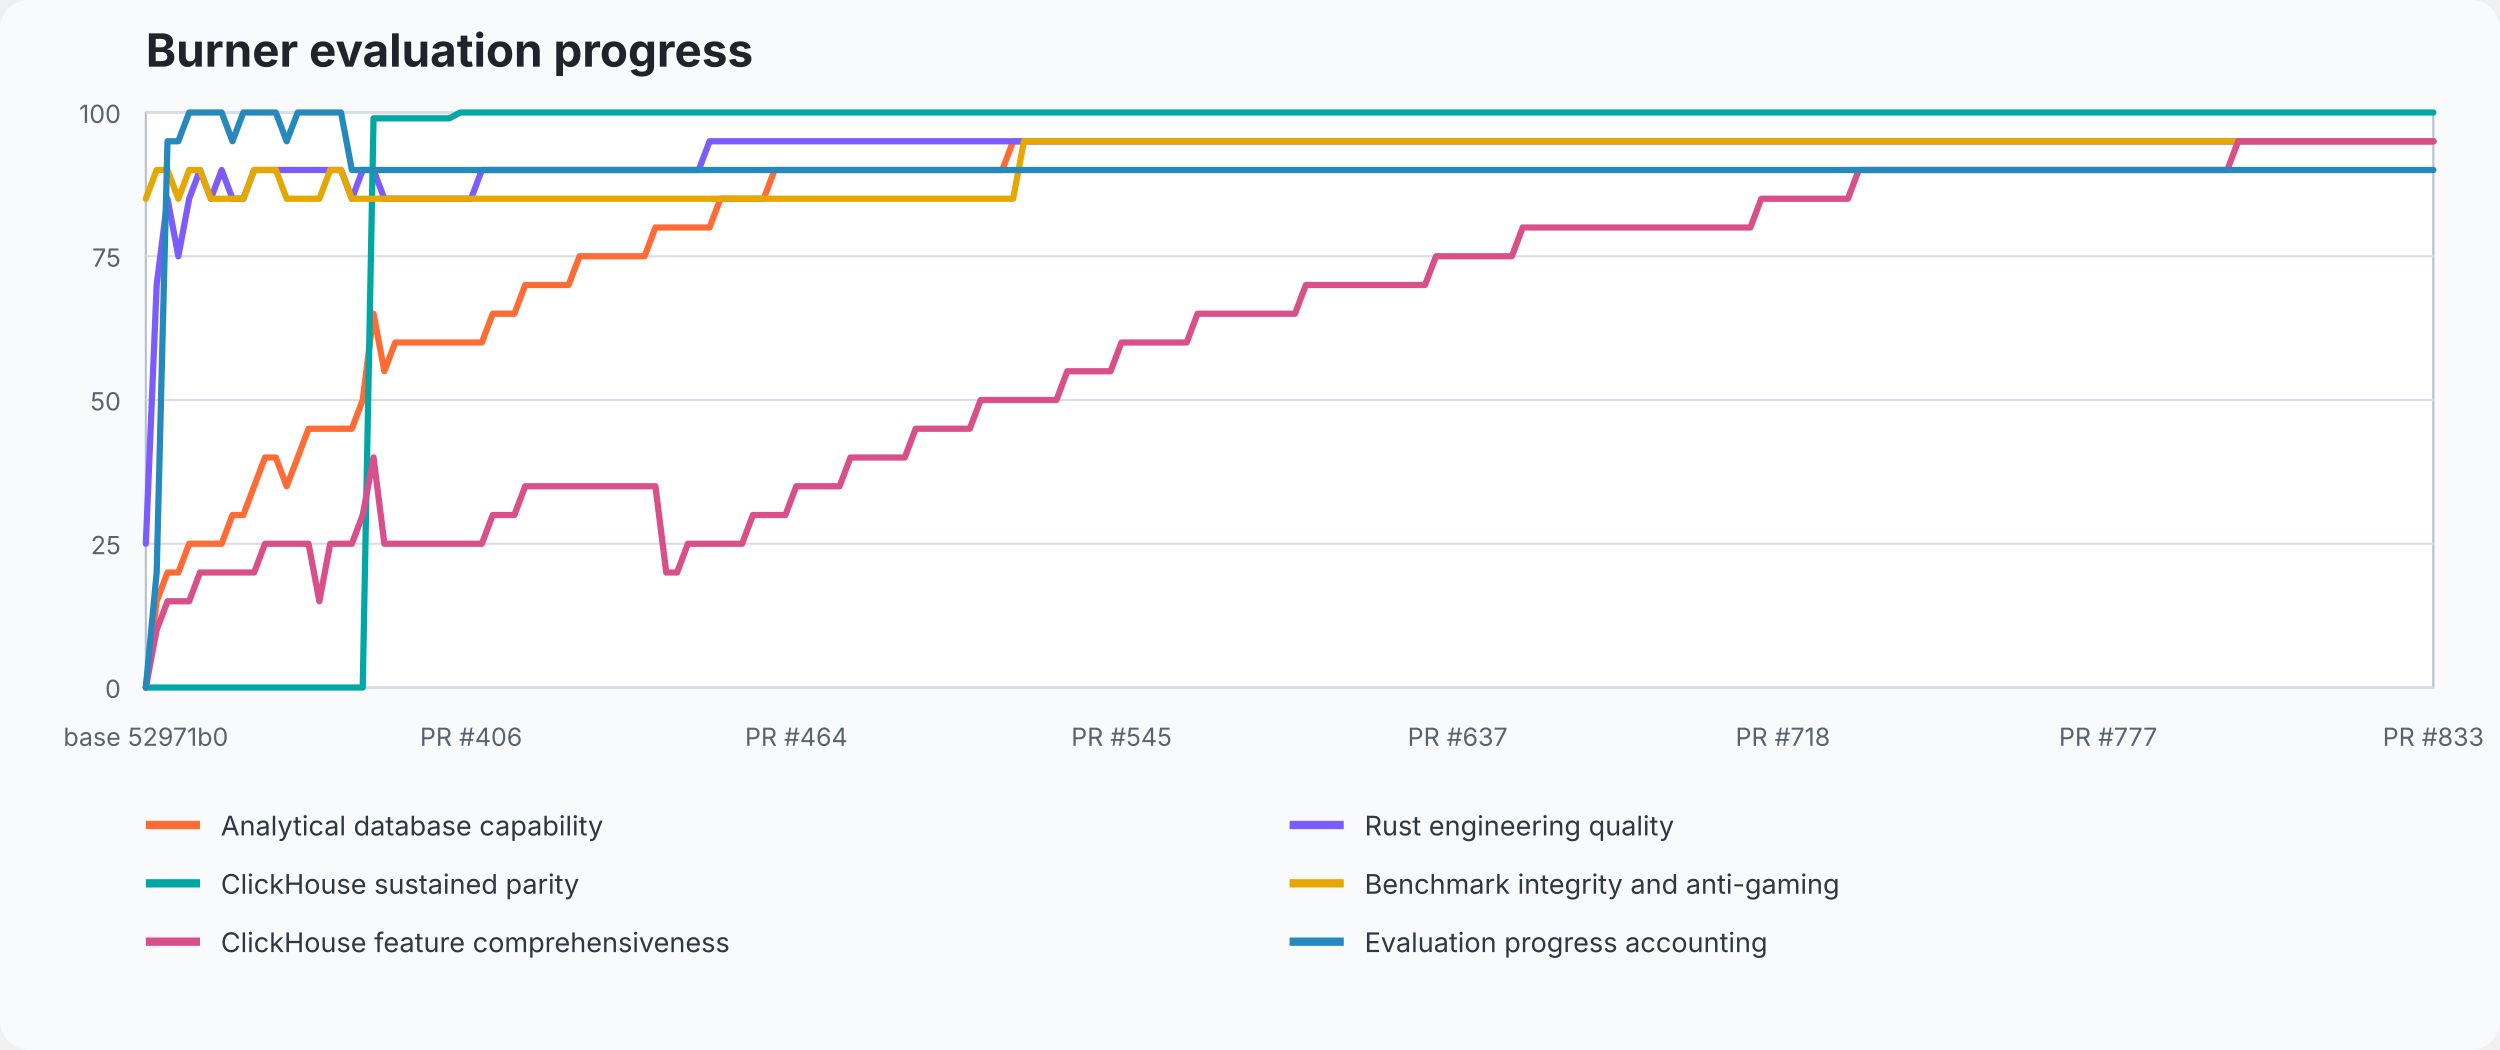
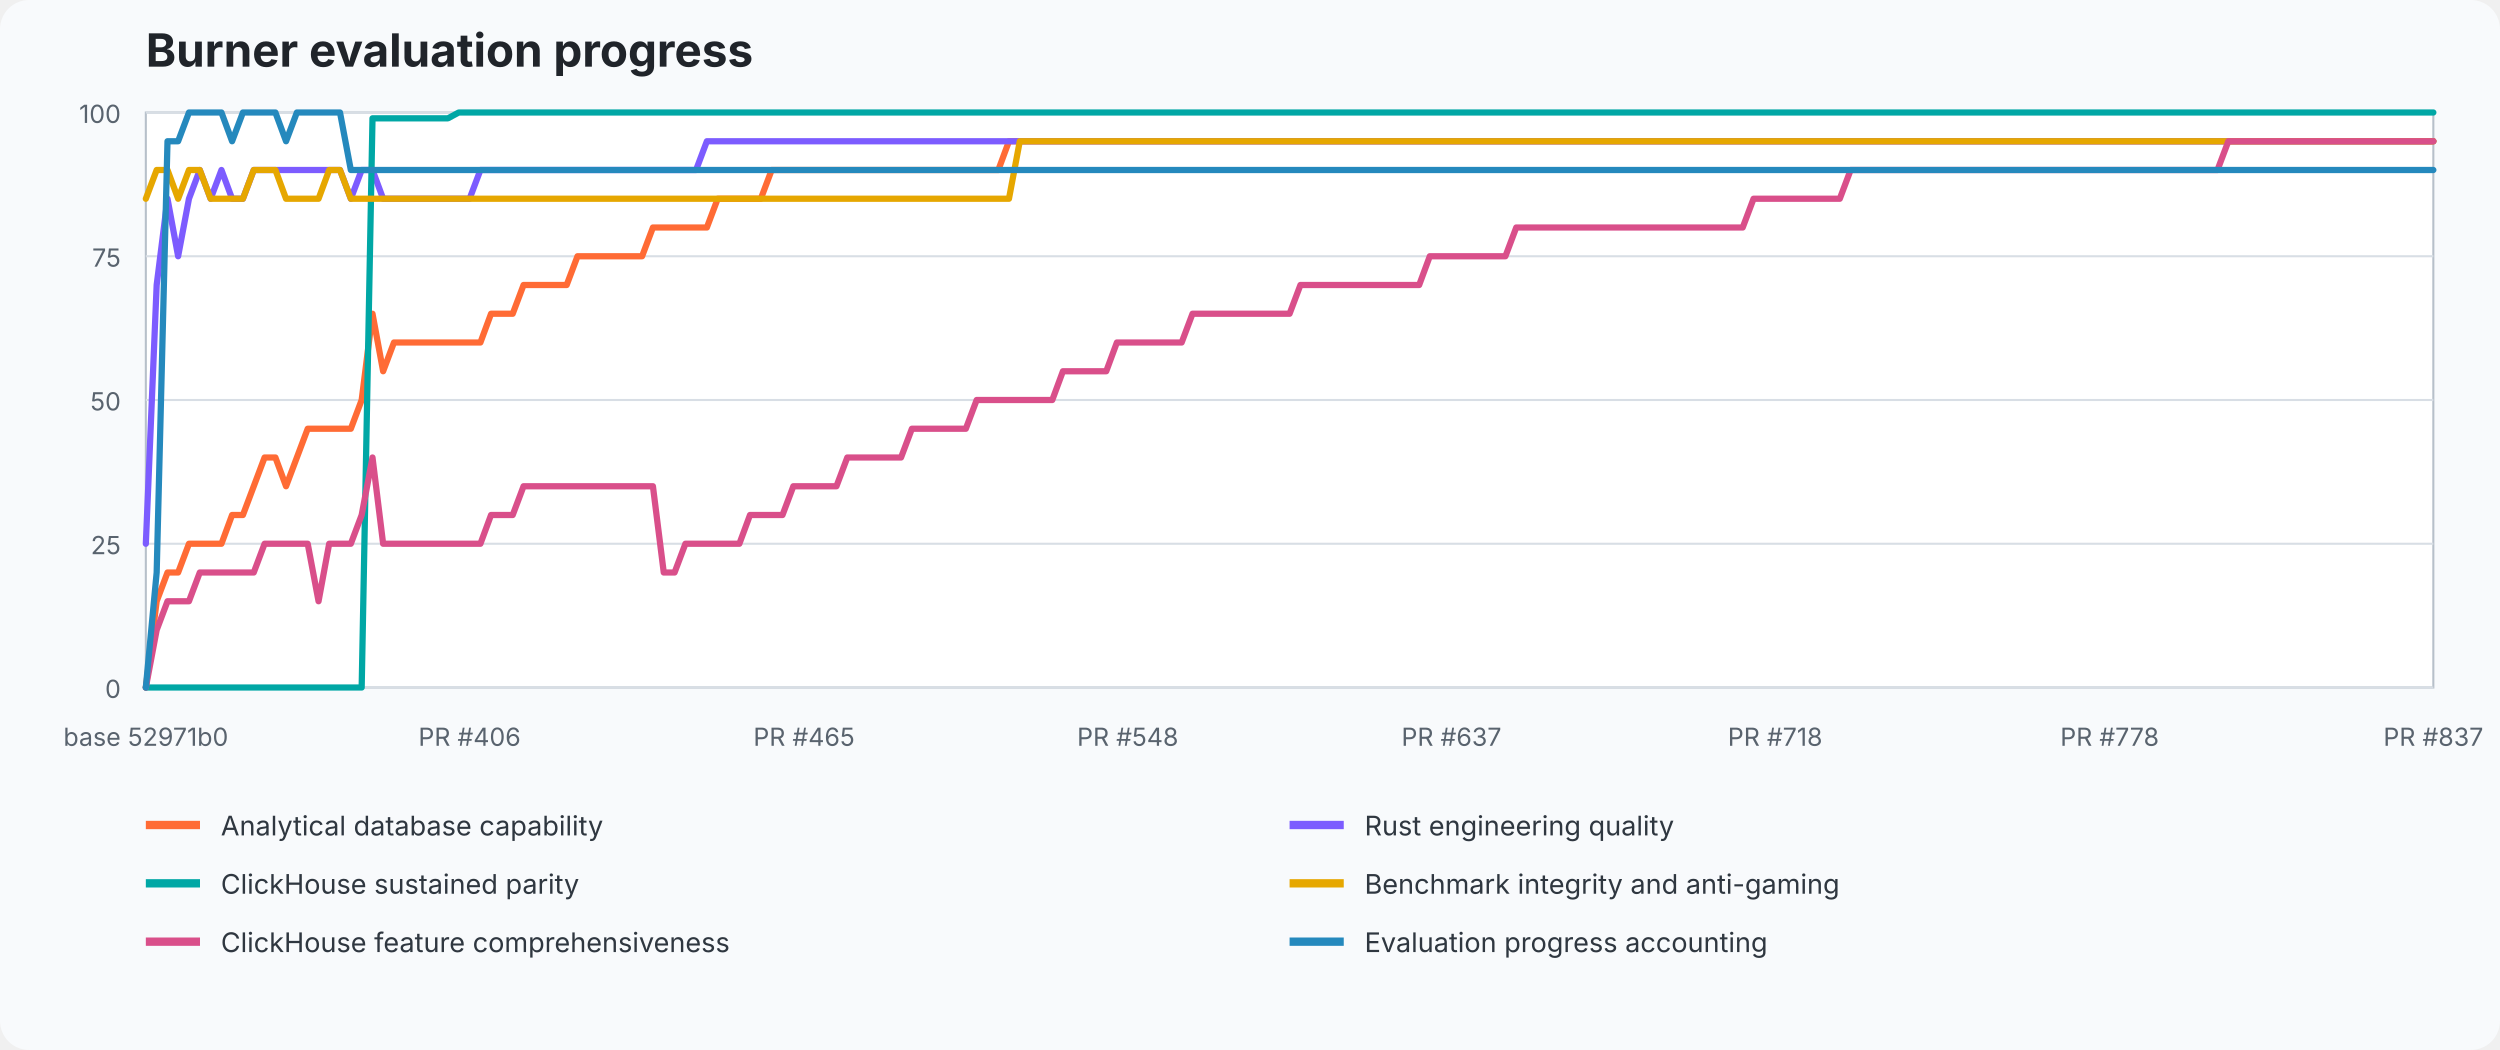
<svg xmlns="http://www.w3.org/2000/svg" width="1200" height="504" viewBox="0 0 1200 504" role="img" aria-labelledby="title desc">
  <style>text{font-family:ui-sans-serif,system-ui,-apple-system,BlinkMacSystemFont,"Segoe UI",sans-serif}.title{font-size:22px;font-weight:700;fill:#20242a}.axis{font-size:12px;fill:#59636e}.legend{font-size:13px;fill:#2f3740}.grid{stroke:#d8dee5;stroke-width:1}.plot{fill:#fff;stroke:#b7c0ca}</style>
  <rect width="100%" height="100%" fill="#f8fafc" rx="14" />
  <text x="70" y="32" class="title">Burner evaluation progress</text>
  <rect x="70" y="54" width="1098" height="276" class="plot" />
  <line x1="70" y1="330" x2="1168" y2="330" class="grid" />
  <text x="58" y="335" text-anchor="end" class="axis">0</text>
  <line x1="70" y1="261" x2="1168" y2="261" class="grid" />
  <text x="58" y="266" text-anchor="end" class="axis">25</text>
  <line x1="70" y1="192" x2="1168" y2="192" class="grid" />
  <text x="58" y="197" text-anchor="end" class="axis">50</text>
  <line x1="70" y1="123" x2="1168" y2="123" class="grid" />
  <text x="58" y="128" text-anchor="end" class="axis">75</text>
  <line x1="70" y1="54" x2="1168" y2="54" class="grid" />
  <text x="58" y="59" text-anchor="end" class="axis">100</text>
-   <polyline points="70.0,330.0 75.2,288.6 80.4,274.8 85.6,274.8 90.8,261.0 96.0,261.0 101.2,261.0 106.4,261.0 111.6,247.2 116.8,247.2 122.0,233.4 127.2,219.6 132.4,219.6 137.6,233.4 142.9,219.6 148.1,205.8 153.3,205.8 158.5,205.8 163.7,205.8 168.9,205.8 174.1,192.0 179.3,150.6 184.5,178.2 189.7,164.4 194.9,164.4 200.1,164.4 205.3,164.4 210.5,164.4 215.7,164.4 220.9,164.4 226.1,164.4 231.3,164.4 236.5,150.6 241.7,150.6 246.9,150.6 252.1,136.8 257.3,136.8 262.5,136.8 267.7,136.8 272.9,136.8 278.2,123.0 283.4,123.0 288.6,123.0 293.8,123.0 299.0,123.0 304.2,123.0 309.4,123.0 314.6,109.2 319.8,109.2 325.0,109.2 330.2,109.2 335.4,109.2 340.6,109.2 345.8,95.4 351.0,95.4 356.2,95.4 361.4,95.4 366.6,95.4 371.8,81.6 377.0,81.6 382.2,81.6 387.4,81.6 392.6,81.6 397.8,81.6 403.0,81.6 408.2,81.6 413.5,81.6 418.7,81.6 423.9,81.6 429.1,81.6 434.3,81.6 439.5,81.6 444.7,81.6 449.9,81.6 455.1,81.6 460.3,81.6 465.5,81.6 470.7,81.6 475.9,81.6 481.1,81.6 486.3,67.8 491.5,67.8 496.7,67.8 501.9,67.8 507.1,67.8 512.3,67.8 517.5,67.8 522.7,67.8 527.9,67.8 533.1,67.8 538.3,67.8 543.5,67.8 548.7,67.8 554.0,67.8 559.2,67.8 564.4,67.8 569.6,67.8 574.8,67.8 580.0,67.8 585.2,67.8 590.4,67.8 595.6,67.8 600.8,67.8 606.0,67.8 611.2,67.8 616.4,67.8 621.6,67.8 626.8,67.8 632.0,67.8 637.2,67.8 642.4,67.8 647.6,67.8 652.8,67.8 658.0,67.8 663.2,67.8 668.4,67.8 673.6,67.8 678.8,67.8 684.0,67.8 689.3,67.8 694.5,67.8 699.7,67.8 704.9,67.8 710.1,67.8 715.3,67.8 720.5,67.8 725.7,67.8 730.9,67.8 736.1,67.8 741.3,67.8 746.5,67.8 751.7,67.8 756.9,67.8 762.1,67.8 767.3,67.8 772.5,67.8 777.7,67.8 782.9,67.8 788.1,67.8 793.3,67.8 798.5,67.8 803.7,67.8 808.9,67.8 814.1,67.8 819.3,67.8 824.5,67.8 829.8,67.8 835.0,67.8 840.2,67.8 845.4,67.8 850.6,67.8 855.8,67.8 861.0,67.8 866.2,67.8 871.4,67.8 876.6,67.8 881.8,67.8 887.0,67.8 892.2,67.8 897.4,67.8 902.6,67.8 907.8,67.8 913.0,67.8 918.2,67.8 923.4,67.8 928.6,67.8 933.8,67.8 939.0,67.8 944.2,67.8 949.4,67.8 954.6,67.8 959.8,67.8 965.1,67.8 970.3,67.8 975.5,67.8 980.7,67.8 985.9,67.8 991.1,67.8 996.3,67.8 1001.5,67.8 1006.7,67.8 1011.9,67.8 1017.1,67.8 1022.3,67.8 1027.5,67.8 1032.7,67.8 1037.9,67.8 1043.1,67.8 1048.3,67.8 1053.5,67.8 1058.7,67.8 1063.9,67.8 1069.1,67.8 1074.3,67.8 1079.5,67.8 1084.7,67.8 1089.9,67.8 1095.1,67.8 1100.4,67.8 1105.6,67.8 1110.8,67.8 1116.0,67.8 1121.2,67.8 1126.4,67.8 1131.6,67.8 1136.8,67.8 1142.0,67.8 1147.2,67.8 1152.4,67.8 1157.6,67.8 1162.8,67.8 1168.0,67.8" fill="none" stroke="#ff6b35" stroke-width="3" stroke-linejoin="round" stroke-linecap="round" />
-   <polyline points="70.0,261.0 75.2,136.8 80.4,95.4 85.6,123.0 90.8,95.4 96.0,81.6 101.2,95.4 106.4,81.6 111.6,95.4 116.8,95.4 122.0,81.6 127.2,81.6 132.4,81.6 137.6,81.6 142.9,81.6 148.1,81.6 153.3,81.6 158.5,81.6 163.7,81.6 168.9,95.4 174.1,81.6 179.3,81.6 184.5,95.4 189.7,95.4 194.9,95.4 200.1,95.4 205.3,95.4 210.5,95.4 215.7,95.4 220.9,95.4 226.1,95.4 231.3,81.6 236.5,81.6 241.7,81.6 246.9,81.6 252.1,81.6 257.3,81.6 262.5,81.6 267.7,81.6 272.9,81.6 278.2,81.6 283.4,81.6 288.6,81.6 293.8,81.6 299.0,81.6 304.2,81.6 309.4,81.6 314.6,81.6 319.8,81.6 325.0,81.6 330.2,81.6 335.4,81.6 340.6,67.8 345.8,67.8 351.0,67.8 356.2,67.8 361.4,67.8 366.6,67.8 371.8,67.8 377.0,67.8 382.2,67.8 387.4,67.8 392.6,67.8 397.8,67.8 403.0,67.8 408.2,67.8 413.5,67.8 418.7,67.8 423.9,67.8 429.1,67.8 434.3,67.8 439.5,67.8 444.7,67.8 449.9,67.8 455.1,67.8 460.3,67.8 465.5,67.8 470.7,67.8 475.9,67.8 481.1,67.8 486.3,67.8 491.5,67.8 496.7,67.8 501.9,67.8 507.1,67.8 512.3,67.8 517.5,67.8 522.7,67.8 527.9,67.8 533.1,67.8 538.3,67.8 543.5,67.8 548.7,67.8 554.0,67.8 559.2,67.8 564.4,67.8 569.6,67.8 574.8,67.8 580.0,67.8 585.2,67.8 590.4,67.8 595.6,67.8 600.8,67.8 606.0,67.8 611.2,67.8 616.4,67.8 621.6,67.8 626.8,67.8 632.0,67.8 637.2,67.8 642.4,67.8 647.6,67.8 652.8,67.8 658.0,67.8 663.2,67.8 668.4,67.8 673.6,67.8 678.8,67.8 684.0,67.8 689.3,67.8 694.5,67.8 699.7,67.8 704.9,67.8 710.1,67.8 715.3,67.8 720.5,67.8 725.7,67.8 730.9,67.8 736.1,67.8 741.3,67.8 746.5,67.8 751.7,67.8 756.9,67.8 762.1,67.8 767.3,67.8 772.5,67.8 777.7,67.8 782.9,67.8 788.1,67.8 793.3,67.8 798.5,67.8 803.7,67.8 808.9,67.8 814.1,67.8 819.3,67.8 824.5,67.8 829.8,67.8 835.0,67.8 840.2,67.8 845.4,67.8 850.6,67.8 855.8,67.8 861.0,67.8 866.2,67.8 871.4,67.8 876.6,67.8 881.8,67.8 887.0,67.8 892.2,67.8 897.4,67.8 902.6,67.8 907.8,67.8 913.0,67.8 918.2,67.8 923.4,67.8 928.6,67.8 933.8,67.8 939.0,67.8 944.2,67.8 949.4,67.8 954.6,67.8 959.8,67.8 965.1,67.8 970.3,67.8 975.5,67.8 980.7,67.8 985.9,67.8 991.1,67.8 996.3,67.8 1001.5,67.8 1006.7,67.8 1011.9,67.8 1017.1,67.8 1022.3,67.8 1027.5,67.8 1032.7,67.8 1037.9,67.8 1043.1,67.8 1048.3,67.8 1053.5,67.8 1058.7,67.8 1063.9,67.8 1069.1,67.8 1074.3,67.8 1079.5,67.8 1084.7,67.8 1089.9,67.8 1095.1,67.8 1100.4,67.8 1105.6,67.8 1110.8,67.8 1116.0,67.8 1121.2,67.8 1126.4,67.8 1131.6,67.8 1136.8,67.8 1142.0,67.8 1147.2,67.8 1152.4,67.8 1157.6,67.8 1162.8,67.8 1168.0,67.8" fill="none" stroke="#7c5cff" stroke-width="3" stroke-linejoin="round" stroke-linecap="round" />
-   <polyline points="70.0,330.0 75.2,330.0 80.4,330.0 85.6,330.0 90.8,330.0 96.0,330.0 101.2,330.0 106.4,330.0 111.6,330.0 116.8,330.0 122.0,330.0 127.2,330.0 132.4,330.0 137.6,330.0 142.9,330.0 148.1,330.0 153.3,330.0 158.5,330.0 163.7,330.0 168.9,330.0 174.1,330.0 179.3,56.8 184.5,56.8 189.7,56.8 194.9,56.8 200.1,56.8 205.3,56.8 210.5,56.8 215.7,56.8 220.9,54.0 226.1,54.0 231.3,54.0 236.5,54.0 241.7,54.0 246.9,54.0 252.1,54.0 257.3,54.0 262.5,54.0 267.7,54.0 272.9,54.0 278.2,54.0 283.4,54.0 288.6,54.0 293.8,54.0 299.0,54.0 304.2,54.0 309.4,54.0 314.6,54.0 319.8,54.0 325.0,54.0 330.2,54.0 335.4,54.0 340.6,54.0 345.8,54.0 351.0,54.0 356.2,54.0 361.4,54.0 366.6,54.0 371.8,54.0 377.0,54.0 382.2,54.0 387.4,54.0 392.6,54.0 397.8,54.0 403.0,54.0 408.2,54.0 413.5,54.0 418.7,54.0 423.9,54.0 429.1,54.0 434.3,54.0 439.5,54.0 444.7,54.0 449.9,54.0 455.1,54.0 460.3,54.0 465.5,54.0 470.7,54.0 475.9,54.0 481.1,54.0 486.3,54.0 491.5,54.0 496.7,54.0 501.9,54.0 507.1,54.0 512.3,54.0 517.5,54.0 522.7,54.0 527.9,54.0 533.1,54.0 538.3,54.0 543.5,54.0 548.7,54.0 554.0,54.0 559.2,54.0 564.4,54.0 569.6,54.0 574.8,54.0 580.0,54.0 585.2,54.0 590.4,54.0 595.6,54.0 600.8,54.0 606.0,54.0 611.2,54.0 616.4,54.0 621.6,54.0 626.8,54.0 632.0,54.0 637.2,54.0 642.4,54.0 647.6,54.0 652.8,54.0 658.0,54.0 663.2,54.0 668.4,54.0 673.6,54.0 678.8,54.0 684.0,54.0 689.3,54.0 694.5,54.0 699.7,54.0 704.9,54.0 710.1,54.0 715.3,54.0 720.5,54.0 725.7,54.0 730.9,54.0 736.1,54.0 741.3,54.0 746.5,54.0 751.7,54.0 756.9,54.0 762.1,54.0 767.3,54.0 772.5,54.0 777.7,54.0 782.9,54.0 788.1,54.0 793.3,54.0 798.5,54.0 803.7,54.0 808.9,54.0 814.1,54.0 819.3,54.0 824.5,54.0 829.8,54.0 835.0,54.0 840.2,54.0 845.4,54.0 850.6,54.0 855.8,54.0 861.0,54.0 866.2,54.0 871.4,54.0 876.6,54.0 881.8,54.0 887.0,54.0 892.2,54.0 897.4,54.0 902.6,54.0 907.8,54.0 913.0,54.0 918.2,54.0 923.4,54.0 928.6,54.0 933.8,54.0 939.0,54.0 944.2,54.0 949.4,54.0 954.6,54.0 959.8,54.0 965.1,54.0 970.3,54.0 975.5,54.0 980.7,54.0 985.9,54.0 991.1,54.0 996.3,54.0 1001.5,54.0 1006.7,54.0 1011.9,54.0 1017.1,54.0 1022.3,54.0 1027.5,54.0 1032.7,54.0 1037.9,54.0 1043.1,54.0 1048.3,54.0 1053.5,54.0 1058.7,54.0 1063.9,54.0 1069.1,54.0 1074.3,54.0 1079.5,54.0 1084.7,54.0 1089.9,54.0 1095.1,54.0 1100.4,54.0 1105.6,54.0 1110.8,54.0 1116.0,54.0 1121.2,54.0 1126.4,54.0 1131.6,54.0 1136.8,54.0 1142.0,54.0 1147.2,54.0 1152.4,54.0 1157.6,54.0 1162.8,54.0 1168.0,54.0" fill="none" stroke="#00a7a5" stroke-width="3" stroke-linejoin="round" stroke-linecap="round" />
-   <polyline points="70.0,95.4 75.2,81.6 80.4,81.6 85.6,95.4 90.8,81.6 96.0,81.6 101.2,95.4 106.4,95.4 111.6,95.4 116.8,95.4 122.0,81.6 127.2,81.6 132.4,81.6 137.6,95.4 142.9,95.4 148.1,95.4 153.3,95.4 158.5,81.6 163.7,81.6 168.9,95.4 174.1,95.4 179.3,95.4 184.5,95.4 189.7,95.4 194.9,95.4 200.1,95.4 205.3,95.4 210.5,95.4 215.7,95.4 220.9,95.4 226.1,95.4 231.3,95.4 236.5,95.4 241.7,95.4 246.9,95.4 252.1,95.4 257.3,95.4 262.5,95.4 267.7,95.4 272.9,95.4 278.2,95.4 283.4,95.4 288.6,95.4 293.8,95.4 299.0,95.4 304.2,95.4 309.4,95.4 314.6,95.4 319.8,95.4 325.0,95.4 330.2,95.4 335.4,95.4 340.6,95.4 345.8,95.4 351.0,95.4 356.2,95.4 361.4,95.4 366.6,95.4 371.8,95.4 377.0,95.4 382.2,95.4 387.4,95.4 392.6,95.4 397.8,95.4 403.0,95.4 408.2,95.4 413.5,95.4 418.7,95.4 423.9,95.4 429.1,95.4 434.3,95.4 439.5,95.4 444.7,95.4 449.9,95.4 455.1,95.4 460.3,95.4 465.5,95.4 470.7,95.4 475.9,95.4 481.1,95.4 486.3,95.4 491.5,67.8 496.7,67.8 501.9,67.8 507.1,67.8 512.3,67.8 517.5,67.8 522.7,67.8 527.9,67.8 533.1,67.8 538.3,67.8 543.5,67.8 548.7,67.8 554.0,67.8 559.2,67.8 564.4,67.8 569.6,67.8 574.8,67.8 580.0,67.8 585.2,67.8 590.4,67.8 595.6,67.8 600.8,67.8 606.0,67.8 611.2,67.8 616.4,67.8 621.6,67.8 626.8,67.8 632.0,67.8 637.2,67.8 642.4,67.8 647.6,67.8 652.8,67.8 658.0,67.8 663.2,67.8 668.4,67.8 673.6,67.8 678.8,67.8 684.0,67.8 689.3,67.8 694.5,67.8 699.7,67.8 704.9,67.8 710.1,67.8 715.3,67.8 720.5,67.8 725.7,67.8 730.9,67.8 736.1,67.8 741.3,67.8 746.5,67.8 751.7,67.8 756.9,67.8 762.1,67.8 767.3,67.8 772.5,67.8 777.7,67.8 782.9,67.8 788.1,67.8 793.3,67.8 798.5,67.8 803.7,67.8 808.9,67.8 814.1,67.8 819.3,67.8 824.5,67.8 829.8,67.8 835.0,67.8 840.2,67.8 845.4,67.8 850.6,67.8 855.8,67.8 861.0,67.8 866.2,67.8 871.4,67.8 876.6,67.8 881.8,67.8 887.0,67.8 892.2,67.8 897.4,67.8 902.6,67.8 907.8,67.8 913.0,67.8 918.2,67.8 923.4,67.8 928.6,67.8 933.8,67.8 939.0,67.8 944.2,67.8 949.4,67.8 954.6,67.8 959.8,67.8 965.1,67.8 970.3,67.8 975.5,67.8 980.7,67.8 985.9,67.8 991.1,67.8 996.3,67.8 1001.5,67.8 1006.7,67.8 1011.9,67.8 1017.1,67.8 1022.3,67.8 1027.5,67.8 1032.7,67.8 1037.9,67.8 1043.1,67.8 1048.3,67.8 1053.5,67.8 1058.7,67.8 1063.9,67.8 1069.1,67.8 1074.3,67.8 1079.5,67.8 1084.7,67.8 1089.9,67.8 1095.1,67.8 1100.4,67.8 1105.6,67.8 1110.8,67.8 1116.0,67.8 1121.2,67.8 1126.4,67.8 1131.6,67.8 1136.8,67.8 1142.0,67.8 1147.2,67.8 1152.4,67.8 1157.6,67.8 1162.8,67.8 1168.0,67.8" fill="none" stroke="#e6a700" stroke-width="3" stroke-linejoin="round" stroke-linecap="round" />
-   <polyline points="70.0,330.0 75.2,302.4 80.4,288.6 85.6,288.6 90.8,288.6 96.0,274.8 101.2,274.8 106.4,274.8 111.6,274.8 116.8,274.8 122.0,274.8 127.2,261.0 132.4,261.0 137.6,261.0 142.9,261.0 148.1,261.0 153.3,288.6 158.5,261.0 163.7,261.0 168.9,261.0 174.1,247.2 179.3,219.6 184.5,261.0 189.7,261.0 194.9,261.0 200.1,261.0 205.3,261.0 210.5,261.0 215.7,261.0 220.9,261.0 226.1,261.0 231.3,261.0 236.5,247.2 241.7,247.2 246.9,247.2 252.1,233.4 257.3,233.4 262.5,233.4 267.7,233.4 272.9,233.4 278.2,233.4 283.4,233.4 288.6,233.4 293.8,233.4 299.0,233.4 304.2,233.4 309.4,233.4 314.6,233.4 319.8,274.8 325.0,274.8 330.2,261.0 335.4,261.0 340.6,261.0 345.8,261.0 351.0,261.0 356.2,261.0 361.4,247.2 366.6,247.2 371.8,247.2 377.0,247.2 382.2,233.4 387.4,233.4 392.6,233.4 397.8,233.4 403.0,233.4 408.2,219.6 413.5,219.6 418.7,219.6 423.9,219.6 429.1,219.6 434.3,219.6 439.5,205.8 444.7,205.8 449.9,205.8 455.1,205.8 460.3,205.8 465.5,205.8 470.7,192.0 475.9,192.0 481.1,192.0 486.3,192.0 491.5,192.0 496.7,192.0 501.9,192.0 507.1,192.0 512.3,178.2 517.5,178.2 522.7,178.2 527.9,178.2 533.1,178.2 538.3,164.4 543.5,164.4 548.7,164.4 554.0,164.4 559.2,164.4 564.4,164.4 569.6,164.4 574.8,150.6 580.0,150.6 585.2,150.6 590.4,150.6 595.6,150.6 600.8,150.6 606.0,150.6 611.2,150.6 616.4,150.6 621.6,150.6 626.8,136.8 632.0,136.8 637.2,136.8 642.4,136.8 647.6,136.8 652.8,136.8 658.0,136.8 663.2,136.8 668.4,136.8 673.6,136.8 678.8,136.8 684.0,136.8 689.3,123.0 694.5,123.0 699.7,123.0 704.9,123.0 710.1,123.0 715.3,123.0 720.5,123.0 725.7,123.0 730.9,109.2 736.1,109.2 741.3,109.2 746.5,109.2 751.7,109.2 756.9,109.2 762.1,109.2 767.3,109.2 772.5,109.2 777.7,109.2 782.9,109.2 788.1,109.2 793.3,109.2 798.5,109.2 803.7,109.2 808.9,109.2 814.1,109.2 819.3,109.2 824.5,109.2 829.8,109.2 835.0,109.2 840.2,109.2 845.4,95.4 850.6,95.4 855.8,95.4 861.0,95.4 866.2,95.4 871.4,95.4 876.6,95.4 881.8,95.4 887.0,95.4 892.2,81.6 897.4,81.6 902.6,81.6 907.8,81.6 913.0,81.6 918.2,81.6 923.4,81.6 928.6,81.6 933.8,81.6 939.0,81.6 944.2,81.6 949.4,81.6 954.6,81.6 959.8,81.6 965.1,81.6 970.3,81.6 975.5,81.6 980.7,81.6 985.9,81.6 991.1,81.6 996.3,81.6 1001.5,81.6 1006.7,81.6 1011.9,81.6 1017.1,81.6 1022.3,81.6 1027.5,81.6 1032.7,81.6 1037.9,81.6 1043.1,81.6 1048.3,81.6 1053.5,81.6 1058.7,81.6 1063.9,81.6 1069.1,81.6 1074.3,67.8 1079.5,67.8 1084.7,67.8 1089.9,67.8 1095.1,67.8 1100.4,67.8 1105.6,67.8 1110.8,67.8 1116.0,67.8 1121.2,67.8 1126.4,67.8 1131.6,67.8 1136.8,67.8 1142.0,67.8 1147.2,67.8 1152.4,67.8 1157.6,67.8 1162.8,67.8 1168.0,67.8" fill="none" stroke="#d94f8a" stroke-width="3" stroke-linejoin="round" stroke-linecap="round" />
-   <polyline points="70.0,330.0 75.2,274.8 80.4,67.8 85.6,67.8 90.8,54.0 96.0,54.0 101.2,54.0 106.4,54.0 111.6,67.8 116.8,54.0 122.0,54.0 127.2,54.0 132.4,54.0 137.6,67.8 142.9,54.0 148.1,54.0 153.3,54.0 158.5,54.0 163.7,54.0 168.9,81.6 174.1,81.6 179.3,81.6 184.5,81.6 189.7,81.6 194.9,81.6 200.1,81.6 205.3,81.6 210.5,81.6 215.7,81.6 220.9,81.6 226.1,81.6 231.3,81.6 236.5,81.6 241.7,81.6 246.9,81.6 252.1,81.6 257.3,81.6 262.5,81.6 267.7,81.6 272.9,81.6 278.2,81.6 283.4,81.6 288.6,81.6 293.8,81.6 299.0,81.6 304.2,81.6 309.4,81.6 314.6,81.6 319.8,81.6 325.0,81.6 330.2,81.6 335.4,81.6 340.6,81.6 345.8,81.6 351.0,81.6 356.2,81.6 361.4,81.6 366.6,81.6 371.8,81.6 377.0,81.6 382.2,81.6 387.4,81.6 392.6,81.6 397.8,81.6 403.0,81.6 408.2,81.6 413.5,81.6 418.7,81.6 423.9,81.6 429.1,81.6 434.3,81.6 439.5,81.6 444.7,81.6 449.9,81.6 455.1,81.6 460.3,81.6 465.5,81.6 470.7,81.6 475.9,81.6 481.1,81.6 486.3,81.6 491.5,81.6 496.7,81.6 501.9,81.6 507.1,81.6 512.3,81.6 517.5,81.6 522.7,81.6 527.9,81.6 533.1,81.6 538.3,81.6 543.5,81.6 548.7,81.6 554.0,81.6 559.2,81.6 564.4,81.6 569.6,81.6 574.8,81.6 580.0,81.6 585.2,81.6 590.4,81.6 595.6,81.6 600.8,81.6 606.0,81.6 611.2,81.6 616.4,81.6 621.6,81.6 626.8,81.6 632.0,81.6 637.2,81.6 642.4,81.6 647.6,81.6 652.8,81.6 658.0,81.6 663.2,81.6 668.4,81.6 673.6,81.6 678.8,81.6 684.0,81.6 689.3,81.6 694.5,81.6 699.7,81.6 704.9,81.6 710.1,81.6 715.3,81.6 720.5,81.6 725.7,81.6 730.9,81.6 736.1,81.6 741.3,81.6 746.5,81.6 751.7,81.6 756.9,81.6 762.1,81.6 767.3,81.6 772.5,81.6 777.7,81.6 782.9,81.6 788.1,81.6 793.3,81.6 798.5,81.6 803.7,81.6 808.9,81.6 814.1,81.6 819.3,81.6 824.5,81.6 829.8,81.6 835.0,81.6 840.2,81.6 845.4,81.6 850.6,81.6 855.8,81.6 861.0,81.6 866.2,81.6 871.4,81.6 876.6,81.6 881.8,81.6 887.0,81.6 892.2,81.6 897.4,81.6 902.6,81.6 907.8,81.6 913.0,81.6 918.2,81.6 923.4,81.6 928.6,81.6 933.8,81.6 939.0,81.6 944.2,81.6 949.4,81.6 954.6,81.6 959.8,81.6 965.1,81.6 970.3,81.6 975.5,81.6 980.7,81.6 985.9,81.6 991.1,81.6 996.3,81.6 1001.5,81.6 1006.7,81.6 1011.9,81.6 1017.1,81.6 1022.3,81.6 1027.5,81.6 1032.7,81.6 1037.9,81.6 1043.1,81.6 1048.3,81.6 1053.5,81.6 1058.7,81.6 1063.9,81.6 1069.1,81.6 1074.3,81.6 1079.5,81.6 1084.7,81.6 1089.9,81.6 1095.1,81.6 1100.4,81.6 1105.6,81.6 1110.8,81.6 1116.0,81.6 1121.2,81.6 1126.4,81.6 1131.6,81.6 1136.8,81.6 1142.0,81.6 1147.2,81.6 1152.4,81.6 1157.6,81.6 1162.8,81.6 1168.0,81.6" fill="none" stroke="#2589bd" stroke-width="3" stroke-linejoin="round" stroke-linecap="round" />
+   <polyline points="70.0,330.0 75.2,288.6 80.4,274.8 85.5,274.8 90.7,261.0 95.9,261.0 101.1,261.0 106.3,261.0 111.4,247.2 116.6,247.2 121.8,233.4 127.0,219.6 132.2,219.6 137.3,233.4 142.5,219.6 147.7,205.8 152.9,205.8 158.0,205.8 163.2,205.8 168.4,205.8 173.6,192.0 178.8,150.6 183.9,178.2 189.1,164.4 194.3,164.4 199.5,164.4 204.7,164.4 209.8,164.4 215.0,164.4 220.2,164.4 225.4,164.4 230.6,164.4 235.7,150.6 240.9,150.6 246.1,150.6 251.3,136.8 256.5,136.8 261.6,136.8 266.8,136.8 272.0,136.8 277.2,123.0 282.3,123.0 287.5,123.0 292.7,123.0 297.9,123.0 303.1,123.0 308.2,123.0 313.4,109.2 318.6,109.2 323.8,109.2 329.0,109.2 334.1,109.2 339.3,109.2 344.5,95.4 349.7,95.4 354.9,95.4 360.0,95.4 365.2,95.4 370.4,81.6 375.6,81.6 380.8,81.6 385.9,81.6 391.1,81.6 396.3,81.6 401.5,81.6 406.7,81.6 411.8,81.6 417.0,81.6 422.2,81.6 427.4,81.6 432.5,81.6 437.7,81.6 442.9,81.6 448.1,81.6 453.3,81.6 458.4,81.6 463.6,81.6 468.8,81.6 474.0,81.6 479.2,81.6 484.3,67.8 489.5,67.8 494.7,67.8 499.9,67.8 505.1,67.8 510.2,67.8 515.4,67.8 520.6,67.8 525.8,67.8 531.0,67.8 536.1,67.8 541.3,67.8 546.5,67.8 551.7,67.8 556.8,67.8 562.0,67.8 567.2,67.8 572.4,67.8 577.6,67.8 582.7,67.8 587.9,67.8 593.1,67.8 598.3,67.8 603.5,67.8 608.6,67.8 613.8,67.8 619.0,67.8 624.2,67.8 629.4,67.8 634.5,67.8 639.7,67.8 644.9,67.8 650.1,67.8 655.3,67.8 660.4,67.8 665.6,67.8 670.8,67.8 676.0,67.8 681.2,67.8 686.3,67.8 691.5,67.8 696.7,67.8 701.9,67.8 707.0,67.8 712.2,67.8 717.4,67.8 722.6,67.8 727.8,67.8 732.9,67.8 738.1,67.8 743.3,67.8 748.5,67.8 753.7,67.8 758.8,67.8 764.0,67.8 769.2,67.8 774.4,67.8 779.6,67.8 784.7,67.8 789.9,67.8 795.1,67.8 800.3,67.8 805.5,67.8 810.6,67.8 815.8,67.8 821.0,67.8 826.2,67.8 831.3,67.8 836.5,67.8 841.7,67.8 846.9,67.8 852.1,67.8 857.2,67.8 862.4,67.8 867.6,67.8 872.8,67.8 878.0,67.8 883.1,67.8 888.3,67.8 893.5,67.8 898.7,67.8 903.9,67.8 909.0,67.8 914.2,67.8 919.4,67.8 924.6,67.8 929.8,67.8 934.9,67.8 940.1,67.8 945.3,67.8 950.5,67.8 955.7,67.8 960.8,67.8 966.0,67.8 971.2,67.8 976.4,67.8 981.5,67.8 986.7,67.8 991.9,67.8 997.1,67.8 1002.3,67.8 1007.4,67.8 1012.6,67.8 1017.8,67.8 1023.0,67.8 1028.2,67.8 1033.3,67.8 1038.5,67.8 1043.7,67.8 1048.9,67.8 1054.1,67.8 1059.2,67.8 1064.4,67.8 1069.6,67.8 1074.8,67.8 1080.0,67.8 1085.1,67.8 1090.3,67.8 1095.5,67.8 1100.7,67.8 1105.8,67.8 1111.0,67.8 1116.2,67.8 1121.4,67.8 1126.6,67.8 1131.7,67.8 1136.9,67.8 1142.1,67.8 1147.3,67.8 1152.5,67.8 1157.6,67.8 1162.8,67.8 1168.0,67.8" fill="none" stroke="#ff6b35" stroke-width="3" stroke-linejoin="round" stroke-linecap="round" />
+   <polyline points="70.0,261.0 75.2,136.8 80.4,95.4 85.5,123.0 90.7,95.4 95.9,81.6 101.1,95.4 106.3,81.6 111.4,95.4 116.6,95.4 121.8,81.6 127.0,81.6 132.2,81.6 137.3,81.6 142.5,81.6 147.7,81.6 152.9,81.6 158.0,81.6 163.2,81.6 168.4,95.4 173.6,81.6 178.8,81.6 183.9,95.4 189.1,95.4 194.3,95.4 199.5,95.4 204.7,95.4 209.8,95.4 215.0,95.4 220.2,95.4 225.4,95.4 230.6,81.6 235.7,81.6 240.9,81.6 246.1,81.6 251.3,81.6 256.5,81.6 261.6,81.6 266.8,81.6 272.0,81.6 277.2,81.6 282.3,81.6 287.5,81.6 292.7,81.6 297.9,81.6 303.1,81.6 308.2,81.6 313.4,81.6 318.6,81.6 323.8,81.6 329.0,81.6 334.1,81.6 339.3,67.8 344.5,67.8 349.7,67.8 354.9,67.8 360.0,67.8 365.2,67.8 370.4,67.8 375.6,67.8 380.8,67.8 385.9,67.8 391.1,67.8 396.3,67.8 401.5,67.8 406.7,67.8 411.8,67.8 417.0,67.8 422.2,67.8 427.4,67.8 432.5,67.8 437.7,67.8 442.9,67.8 448.1,67.8 453.3,67.8 458.4,67.8 463.6,67.8 468.8,67.8 474.0,67.8 479.2,67.8 484.3,67.8 489.5,67.8 494.7,67.8 499.9,67.8 505.1,67.8 510.2,67.8 515.4,67.8 520.6,67.8 525.8,67.8 531.0,67.8 536.1,67.8 541.3,67.8 546.5,67.8 551.7,67.8 556.8,67.8 562.0,67.8 567.2,67.8 572.4,67.8 577.6,67.8 582.7,67.8 587.9,67.8 593.1,67.8 598.3,67.8 603.5,67.8 608.6,67.8 613.8,67.8 619.0,67.8 624.2,67.8 629.4,67.8 634.5,67.8 639.7,67.8 644.9,67.8 650.1,67.8 655.3,67.8 660.4,67.8 665.6,67.8 670.8,67.8 676.0,67.8 681.2,67.8 686.3,67.8 691.5,67.8 696.7,67.8 701.9,67.8 707.0,67.8 712.2,67.8 717.4,67.8 722.6,67.8 727.8,67.8 732.9,67.8 738.1,67.8 743.3,67.8 748.5,67.8 753.7,67.8 758.8,67.8 764.0,67.8 769.2,67.8 774.4,67.8 779.6,67.8 784.7,67.8 789.9,67.8 795.1,67.8 800.3,67.8 805.5,67.8 810.6,67.8 815.8,67.8 821.0,67.8 826.2,67.8 831.3,67.8 836.5,67.8 841.7,67.8 846.9,67.8 852.1,67.8 857.2,67.8 862.4,67.8 867.6,67.8 872.8,67.8 878.0,67.8 883.1,67.8 888.3,67.8 893.5,67.8 898.7,67.8 903.9,67.8 909.0,67.8 914.2,67.8 919.4,67.8 924.6,67.8 929.8,67.8 934.9,67.8 940.1,67.8 945.3,67.8 950.5,67.8 955.7,67.8 960.8,67.8 966.0,67.8 971.2,67.8 976.4,67.8 981.5,67.8 986.7,67.8 991.9,67.8 997.1,67.8 1002.3,67.8 1007.4,67.8 1012.6,67.8 1017.8,67.8 1023.0,67.8 1028.2,67.8 1033.3,67.8 1038.5,67.8 1043.7,67.8 1048.9,67.8 1054.1,67.8 1059.2,67.8 1064.4,67.8 1069.6,67.8 1074.8,67.8 1080.0,67.8 1085.1,67.8 1090.3,67.8 1095.5,67.8 1100.7,67.8 1105.8,67.8 1111.0,67.8 1116.2,67.8 1121.4,67.8 1126.6,67.8 1131.7,67.8 1136.9,67.8 1142.1,67.8 1147.3,67.8 1152.5,67.8 1157.6,67.8 1162.8,67.8 1168.0,67.8" fill="none" stroke="#7c5cff" stroke-width="3" stroke-linejoin="round" stroke-linecap="round" />
+   <polyline points="70.0,330.0 75.2,330.0 80.4,330.0 85.5,330.0 90.7,330.0 95.9,330.0 101.1,330.0 106.3,330.0 111.4,330.0 116.6,330.0 121.8,330.0 127.0,330.0 132.2,330.0 137.3,330.0 142.5,330.0 147.7,330.0 152.9,330.0 158.0,330.0 163.2,330.0 168.4,330.0 173.6,330.0 178.8,56.8 183.9,56.8 189.1,56.8 194.3,56.8 199.5,56.8 204.7,56.8 209.8,56.8 215.0,56.8 220.2,54.0 225.4,54.0 230.6,54.0 235.7,54.0 240.9,54.0 246.1,54.0 251.3,54.0 256.5,54.0 261.6,54.0 266.8,54.0 272.0,54.0 277.2,54.0 282.3,54.0 287.5,54.0 292.7,54.0 297.9,54.0 303.1,54.0 308.2,54.0 313.4,54.0 318.6,54.0 323.8,54.0 329.0,54.0 334.1,54.0 339.3,54.0 344.5,54.0 349.7,54.0 354.9,54.0 360.0,54.0 365.2,54.0 370.4,54.0 375.6,54.0 380.8,54.0 385.9,54.0 391.1,54.0 396.3,54.0 401.5,54.0 406.7,54.0 411.8,54.0 417.0,54.0 422.2,54.0 427.4,54.0 432.5,54.0 437.7,54.0 442.9,54.0 448.1,54.0 453.3,54.0 458.4,54.0 463.6,54.0 468.8,54.0 474.0,54.0 479.2,54.0 484.3,54.0 489.5,54.0 494.7,54.0 499.9,54.0 505.1,54.0 510.2,54.0 515.4,54.0 520.6,54.0 525.8,54.0 531.0,54.0 536.1,54.0 541.3,54.0 546.5,54.0 551.7,54.0 556.8,54.0 562.0,54.0 567.2,54.0 572.4,54.0 577.6,54.0 582.7,54.0 587.9,54.0 593.1,54.0 598.3,54.0 603.5,54.0 608.6,54.0 613.8,54.0 619.0,54.0 624.2,54.0 629.4,54.0 634.5,54.0 639.7,54.0 644.9,54.0 650.1,54.0 655.3,54.0 660.4,54.0 665.6,54.0 670.8,54.0 676.0,54.0 681.2,54.0 686.3,54.0 691.5,54.0 696.7,54.0 701.9,54.0 707.0,54.0 712.2,54.0 717.4,54.0 722.6,54.0 727.8,54.0 732.9,54.0 738.1,54.0 743.3,54.0 748.5,54.0 753.7,54.0 758.8,54.0 764.0,54.0 769.2,54.0 774.4,54.0 779.6,54.0 784.7,54.0 789.9,54.0 795.1,54.0 800.3,54.0 805.5,54.0 810.6,54.0 815.8,54.0 821.0,54.0 826.2,54.0 831.3,54.0 836.5,54.0 841.7,54.0 846.9,54.0 852.1,54.0 857.2,54.0 862.4,54.0 867.6,54.0 872.8,54.0 878.0,54.0 883.1,54.0 888.3,54.0 893.5,54.0 898.7,54.0 903.9,54.0 909.0,54.0 914.2,54.0 919.4,54.0 924.6,54.0 929.8,54.0 934.9,54.0 940.1,54.0 945.3,54.0 950.5,54.0 955.7,54.0 960.8,54.0 966.0,54.0 971.2,54.0 976.4,54.0 981.5,54.0 986.7,54.0 991.9,54.0 997.1,54.0 1002.3,54.0 1007.4,54.0 1012.6,54.0 1017.8,54.0 1023.0,54.0 1028.2,54.0 1033.3,54.0 1038.5,54.0 1043.7,54.0 1048.9,54.0 1054.1,54.0 1059.2,54.0 1064.4,54.0 1069.6,54.0 1074.8,54.0 1080.0,54.0 1085.1,54.0 1090.3,54.0 1095.5,54.0 1100.7,54.0 1105.8,54.0 1111.0,54.0 1116.2,54.0 1121.4,54.0 1126.6,54.0 1131.7,54.0 1136.9,54.0 1142.1,54.0 1147.3,54.0 1152.5,54.0 1157.6,54.0 1162.8,54.0 1168.0,54.0" fill="none" stroke="#00a7a5" stroke-width="3" stroke-linejoin="round" stroke-linecap="round" />
+   <polyline points="70.0,95.4 75.2,81.6 80.4,81.6 85.5,95.4 90.7,81.6 95.9,81.6 101.1,95.4 106.3,95.4 111.4,95.4 116.6,95.4 121.8,81.6 127.0,81.6 132.2,81.6 137.3,95.4 142.5,95.4 147.7,95.4 152.9,95.4 158.0,81.6 163.2,81.6 168.4,95.4 173.6,95.4 178.8,95.4 183.9,95.4 189.1,95.4 194.3,95.4 199.5,95.4 204.7,95.4 209.8,95.4 215.0,95.4 220.2,95.4 225.4,95.4 230.6,95.4 235.7,95.4 240.9,95.4 246.1,95.4 251.3,95.4 256.5,95.4 261.6,95.4 266.8,95.4 272.0,95.4 277.2,95.4 282.3,95.4 287.5,95.4 292.7,95.4 297.9,95.4 303.1,95.4 308.2,95.4 313.4,95.4 318.6,95.4 323.8,95.4 329.0,95.4 334.1,95.4 339.3,95.4 344.5,95.4 349.7,95.4 354.9,95.4 360.0,95.4 365.2,95.4 370.4,95.4 375.6,95.4 380.8,95.4 385.9,95.4 391.1,95.4 396.3,95.4 401.5,95.4 406.7,95.4 411.8,95.4 417.0,95.4 422.2,95.4 427.4,95.4 432.5,95.4 437.7,95.4 442.9,95.4 448.1,95.4 453.3,95.4 458.4,95.4 463.6,95.4 468.8,95.4 474.0,95.4 479.2,95.4 484.3,95.4 489.5,67.8 494.7,67.8 499.9,67.8 505.1,67.8 510.2,67.8 515.4,67.8 520.6,67.8 525.8,67.8 531.0,67.8 536.1,67.8 541.3,67.8 546.5,67.8 551.7,67.8 556.8,67.8 562.0,67.8 567.2,67.8 572.4,67.8 577.6,67.8 582.7,67.8 587.9,67.8 593.1,67.8 598.3,67.8 603.5,67.8 608.6,67.8 613.8,67.8 619.0,67.8 624.2,67.8 629.4,67.8 634.5,67.8 639.7,67.8 644.9,67.8 650.1,67.8 655.3,67.8 660.4,67.8 665.6,67.8 670.8,67.8 676.0,67.8 681.2,67.8 686.3,67.8 691.5,67.8 696.7,67.8 701.9,67.8 707.0,67.8 712.2,67.8 717.4,67.8 722.6,67.8 727.8,67.8 732.9,67.8 738.1,67.8 743.3,67.8 748.5,67.8 753.7,67.8 758.8,67.8 764.0,67.8 769.2,67.8 774.4,67.8 779.6,67.8 784.7,67.8 789.9,67.8 795.1,67.8 800.3,67.8 805.5,67.8 810.6,67.8 815.8,67.8 821.0,67.8 826.2,67.8 831.3,67.8 836.5,67.8 841.7,67.8 846.9,67.8 852.1,67.8 857.2,67.8 862.4,67.8 867.6,67.8 872.8,67.8 878.0,67.8 883.1,67.8 888.3,67.8 893.5,67.8 898.7,67.8 903.9,67.8 909.0,67.8 914.2,67.8 919.4,67.8 924.6,67.8 929.8,67.8 934.9,67.8 940.1,67.8 945.3,67.8 950.5,67.8 955.7,67.8 960.8,67.8 966.0,67.8 971.2,67.8 976.4,67.8 981.5,67.8 986.7,67.8 991.9,67.8 997.1,67.8 1002.3,67.8 1007.4,67.8 1012.6,67.8 1017.8,67.8 1023.0,67.8 1028.2,67.8 1033.3,67.8 1038.5,67.8 1043.7,67.8 1048.9,67.8 1054.1,67.8 1059.2,67.8 1064.4,67.8 1069.6,67.8 1074.8,67.8 1080.0,67.8 1085.1,67.8 1090.3,67.8 1095.5,67.8 1100.7,67.8 1105.8,67.8 1111.0,67.8 1116.2,67.8 1121.4,67.8 1126.6,67.8 1131.7,67.8 1136.9,67.8 1142.1,67.8 1147.3,67.8 1152.5,67.8 1157.6,67.8 1162.8,67.8 1168.0,67.8" fill="none" stroke="#e6a700" stroke-width="3" stroke-linejoin="round" stroke-linecap="round" />
+   <polyline points="70.0,330.0 75.2,302.4 80.4,288.6 85.5,288.6 90.7,288.6 95.9,274.8 101.1,274.8 106.3,274.8 111.4,274.8 116.6,274.8 121.8,274.8 127.0,261.0 132.2,261.0 137.3,261.0 142.5,261.0 147.7,261.0 152.9,288.6 158.0,261.0 163.2,261.0 168.4,261.0 173.6,247.2 178.8,219.6 183.9,261.0 189.1,261.0 194.3,261.0 199.5,261.0 204.7,261.0 209.8,261.0 215.0,261.0 220.2,261.0 225.4,261.0 230.6,261.0 235.7,247.2 240.9,247.2 246.1,247.2 251.3,233.4 256.5,233.4 261.6,233.4 266.8,233.4 272.0,233.4 277.2,233.4 282.3,233.4 287.5,233.4 292.7,233.4 297.9,233.4 303.1,233.4 308.2,233.4 313.4,233.4 318.6,274.8 323.8,274.8 329.0,261.0 334.1,261.0 339.3,261.0 344.5,261.0 349.7,261.0 354.9,261.0 360.0,247.2 365.2,247.2 370.4,247.2 375.6,247.2 380.8,233.4 385.9,233.4 391.1,233.4 396.3,233.4 401.5,233.4 406.7,219.6 411.8,219.6 417.0,219.6 422.2,219.6 427.4,219.6 432.5,219.6 437.7,205.8 442.9,205.8 448.1,205.8 453.3,205.8 458.4,205.8 463.6,205.8 468.8,192.0 474.0,192.0 479.2,192.0 484.3,192.0 489.5,192.0 494.7,192.0 499.9,192.0 505.1,192.0 510.2,178.2 515.4,178.2 520.6,178.2 525.8,178.2 531.0,178.2 536.1,164.4 541.3,164.4 546.5,164.4 551.7,164.4 556.8,164.4 562.0,164.4 567.2,164.4 572.4,150.6 577.6,150.6 582.7,150.6 587.9,150.6 593.1,150.6 598.3,150.6 603.5,150.6 608.6,150.6 613.8,150.6 619.0,150.6 624.2,136.8 629.4,136.8 634.5,136.8 639.7,136.8 644.9,136.8 650.1,136.8 655.3,136.8 660.4,136.8 665.6,136.8 670.8,136.8 676.0,136.8 681.2,136.8 686.3,123.0 691.5,123.0 696.7,123.0 701.9,123.0 707.0,123.0 712.2,123.0 717.4,123.0 722.6,123.0 727.8,109.2 732.9,109.2 738.1,109.2 743.3,109.2 748.5,109.2 753.7,109.2 758.8,109.2 764.0,109.2 769.2,109.2 774.4,109.2 779.6,109.2 784.7,109.2 789.9,109.2 795.1,109.2 800.3,109.2 805.5,109.2 810.6,109.2 815.8,109.2 821.0,109.2 826.2,109.2 831.3,109.2 836.5,109.2 841.7,95.4 846.9,95.4 852.1,95.4 857.2,95.4 862.4,95.4 867.6,95.4 872.8,95.4 878.0,95.4 883.1,95.4 888.3,81.6 893.5,81.6 898.7,81.6 903.9,81.6 909.0,81.6 914.2,81.6 919.4,81.6 924.6,81.6 929.8,81.6 934.9,81.6 940.1,81.6 945.3,81.6 950.5,81.6 955.7,81.6 960.8,81.6 966.0,81.6 971.2,81.6 976.4,81.6 981.5,81.6 986.7,81.6 991.9,81.6 997.1,81.6 1002.3,81.6 1007.4,81.6 1012.6,81.6 1017.8,81.6 1023.0,81.6 1028.2,81.6 1033.3,81.6 1038.5,81.6 1043.7,81.6 1048.9,81.6 1054.1,81.6 1059.2,81.6 1064.4,81.6 1069.6,67.8 1074.8,67.8 1080.0,67.8 1085.1,67.8 1090.3,67.8 1095.5,67.8 1100.7,67.8 1105.8,67.8 1111.0,67.8 1116.2,67.8 1121.4,67.8 1126.6,67.8 1131.7,67.8 1136.9,67.8 1142.1,67.8 1147.3,67.8 1152.5,67.8 1157.6,67.8 1162.8,67.8 1168.0,67.8" fill="none" stroke="#d94f8a" stroke-width="3" stroke-linejoin="round" stroke-linecap="round" />
+   <polyline points="70.0,330.0 75.2,274.8 80.4,67.8 85.5,67.8 90.7,54.0 95.9,54.0 101.1,54.0 106.3,54.0 111.4,67.8 116.6,54.0 121.8,54.0 127.0,54.0 132.2,54.0 137.3,67.8 142.5,54.0 147.7,54.0 152.9,54.0 158.0,54.0 163.2,54.0 168.4,81.6 173.6,81.6 178.8,81.6 183.9,81.6 189.1,81.6 194.3,81.6 199.5,81.6 204.7,81.6 209.8,81.6 215.0,81.6 220.2,81.6 225.4,81.6 230.6,81.6 235.7,81.6 240.9,81.6 246.1,81.6 251.3,81.6 256.5,81.6 261.6,81.6 266.8,81.6 272.0,81.6 277.2,81.6 282.3,81.6 287.5,81.6 292.7,81.6 297.9,81.6 303.1,81.6 308.2,81.6 313.4,81.6 318.6,81.6 323.8,81.6 329.0,81.6 334.1,81.6 339.3,81.6 344.5,81.6 349.7,81.6 354.9,81.6 360.0,81.6 365.2,81.6 370.4,81.6 375.6,81.6 380.8,81.6 385.9,81.6 391.1,81.6 396.3,81.6 401.5,81.6 406.7,81.6 411.8,81.6 417.0,81.6 422.2,81.6 427.4,81.6 432.5,81.6 437.7,81.6 442.9,81.6 448.1,81.6 453.3,81.6 458.4,81.6 463.6,81.6 468.8,81.6 474.0,81.6 479.2,81.6 484.3,81.6 489.5,81.6 494.7,81.6 499.9,81.6 505.1,81.6 510.2,81.6 515.4,81.6 520.6,81.6 525.8,81.6 531.0,81.6 536.1,81.6 541.3,81.6 546.5,81.6 551.7,81.6 556.8,81.6 562.0,81.6 567.2,81.6 572.4,81.6 577.6,81.6 582.7,81.6 587.9,81.6 593.1,81.6 598.3,81.6 603.5,81.6 608.6,81.6 613.8,81.6 619.0,81.6 624.2,81.6 629.4,81.6 634.5,81.6 639.7,81.6 644.9,81.6 650.1,81.6 655.3,81.6 660.4,81.6 665.6,81.6 670.8,81.6 676.0,81.6 681.2,81.6 686.3,81.6 691.5,81.6 696.7,81.6 701.9,81.6 707.0,81.6 712.2,81.6 717.4,81.6 722.6,81.6 727.8,81.6 732.9,81.6 738.1,81.6 743.3,81.6 748.5,81.6 753.7,81.6 758.8,81.6 764.0,81.6 769.2,81.6 774.4,81.6 779.6,81.6 784.7,81.6 789.9,81.6 795.1,81.6 800.3,81.6 805.5,81.6 810.6,81.6 815.8,81.6 821.0,81.6 826.2,81.6 831.3,81.6 836.5,81.6 841.7,81.6 846.9,81.6 852.1,81.6 857.2,81.6 862.4,81.6 867.6,81.6 872.8,81.6 878.0,81.6 883.1,81.6 888.3,81.6 893.5,81.6 898.7,81.6 903.9,81.6 909.0,81.6 914.2,81.6 919.4,81.6 924.6,81.6 929.8,81.6 934.9,81.6 940.1,81.6 945.3,81.6 950.5,81.6 955.7,81.6 960.8,81.6 966.0,81.6 971.2,81.6 976.4,81.6 981.5,81.6 986.7,81.6 991.9,81.6 997.1,81.6 1002.3,81.6 1007.4,81.6 1012.6,81.6 1017.8,81.6 1023.0,81.6 1028.2,81.6 1033.3,81.6 1038.5,81.6 1043.7,81.6 1048.9,81.6 1054.1,81.6 1059.2,81.6 1064.4,81.6 1069.6,81.6 1074.8,81.6 1080.0,81.6 1085.1,81.6 1090.3,81.6 1095.5,81.6 1100.7,81.6 1105.8,81.6 1111.0,81.6 1116.2,81.6 1121.4,81.6 1126.6,81.6 1131.7,81.6 1136.9,81.6 1142.1,81.6 1147.3,81.6 1152.5,81.6 1157.6,81.6 1162.8,81.6 1168.0,81.6" fill="none" stroke="#2589bd" stroke-width="3" stroke-linejoin="round" stroke-linecap="round" />
  <text x="70" y="358" text-anchor="middle" class="axis">base 52971b0</text>
-   <text x="226.114" y="358" text-anchor="middle" class="axis">PR #406</text>
-   <text x="382.227" y="358" text-anchor="middle" class="axis">PR #464</text>
-   <text x="538.341" y="358" text-anchor="middle" class="axis">PR #545</text>
-   <text x="699.659" y="358" text-anchor="middle" class="axis">PR #637</text>
-   <text x="855.773" y="358" text-anchor="middle" class="axis">PR #718</text>
-   <text x="1011.886" y="358" text-anchor="middle" class="axis">PR #777</text>
-   <text x="1168" y="358" text-anchor="middle" class="axis">PR #833</text>
+   <text x="225.377" y="358" text-anchor="middle" class="axis">PR #406</text>
+   <text x="385.934" y="358" text-anchor="middle" class="axis">PR #465</text>
+   <text x="541.311" y="358" text-anchor="middle" class="axis">PR #548</text>
+   <text x="696.689" y="358" text-anchor="middle" class="axis">PR #637</text>
+   <text x="852.066" y="358" text-anchor="middle" class="axis">PR #718</text>
+   <text x="1012.623" y="358" text-anchor="middle" class="axis">PR #778</text>
+   <text x="1168" y="358" text-anchor="middle" class="axis">PR #837</text>
  <line x1="70" y1="396" x2="96" y2="396" stroke="#ff6b35" stroke-width="4" />
  <text x="106" y="401" class="legend">Analytical database capability</text>
  <line x1="619" y1="396" x2="645" y2="396" stroke="#7c5cff" stroke-width="4" />
  <text x="655" y="401" class="legend">Rust engineering quality</text>
  <line x1="70" y1="424" x2="96" y2="424" stroke="#00a7a5" stroke-width="4" />
  <text x="106" y="429" class="legend">ClickHouse sustained parity</text>
  <line x1="619" y1="424" x2="645" y2="424" stroke="#e6a700" stroke-width="4" />
  <text x="655" y="429" class="legend">Benchmark integrity and anti-gaming</text>
  <line x1="70" y1="452" x2="96" y2="452" stroke="#d94f8a" stroke-width="4" />
  <text x="106" y="457" class="legend">ClickHouse feature comprehensiveness</text>
  <line x1="619" y1="452" x2="645" y2="452" stroke="#2589bd" stroke-width="4" />
  <text x="655" y="457" class="legend">Evaluation progress accounting</text>
</svg>
